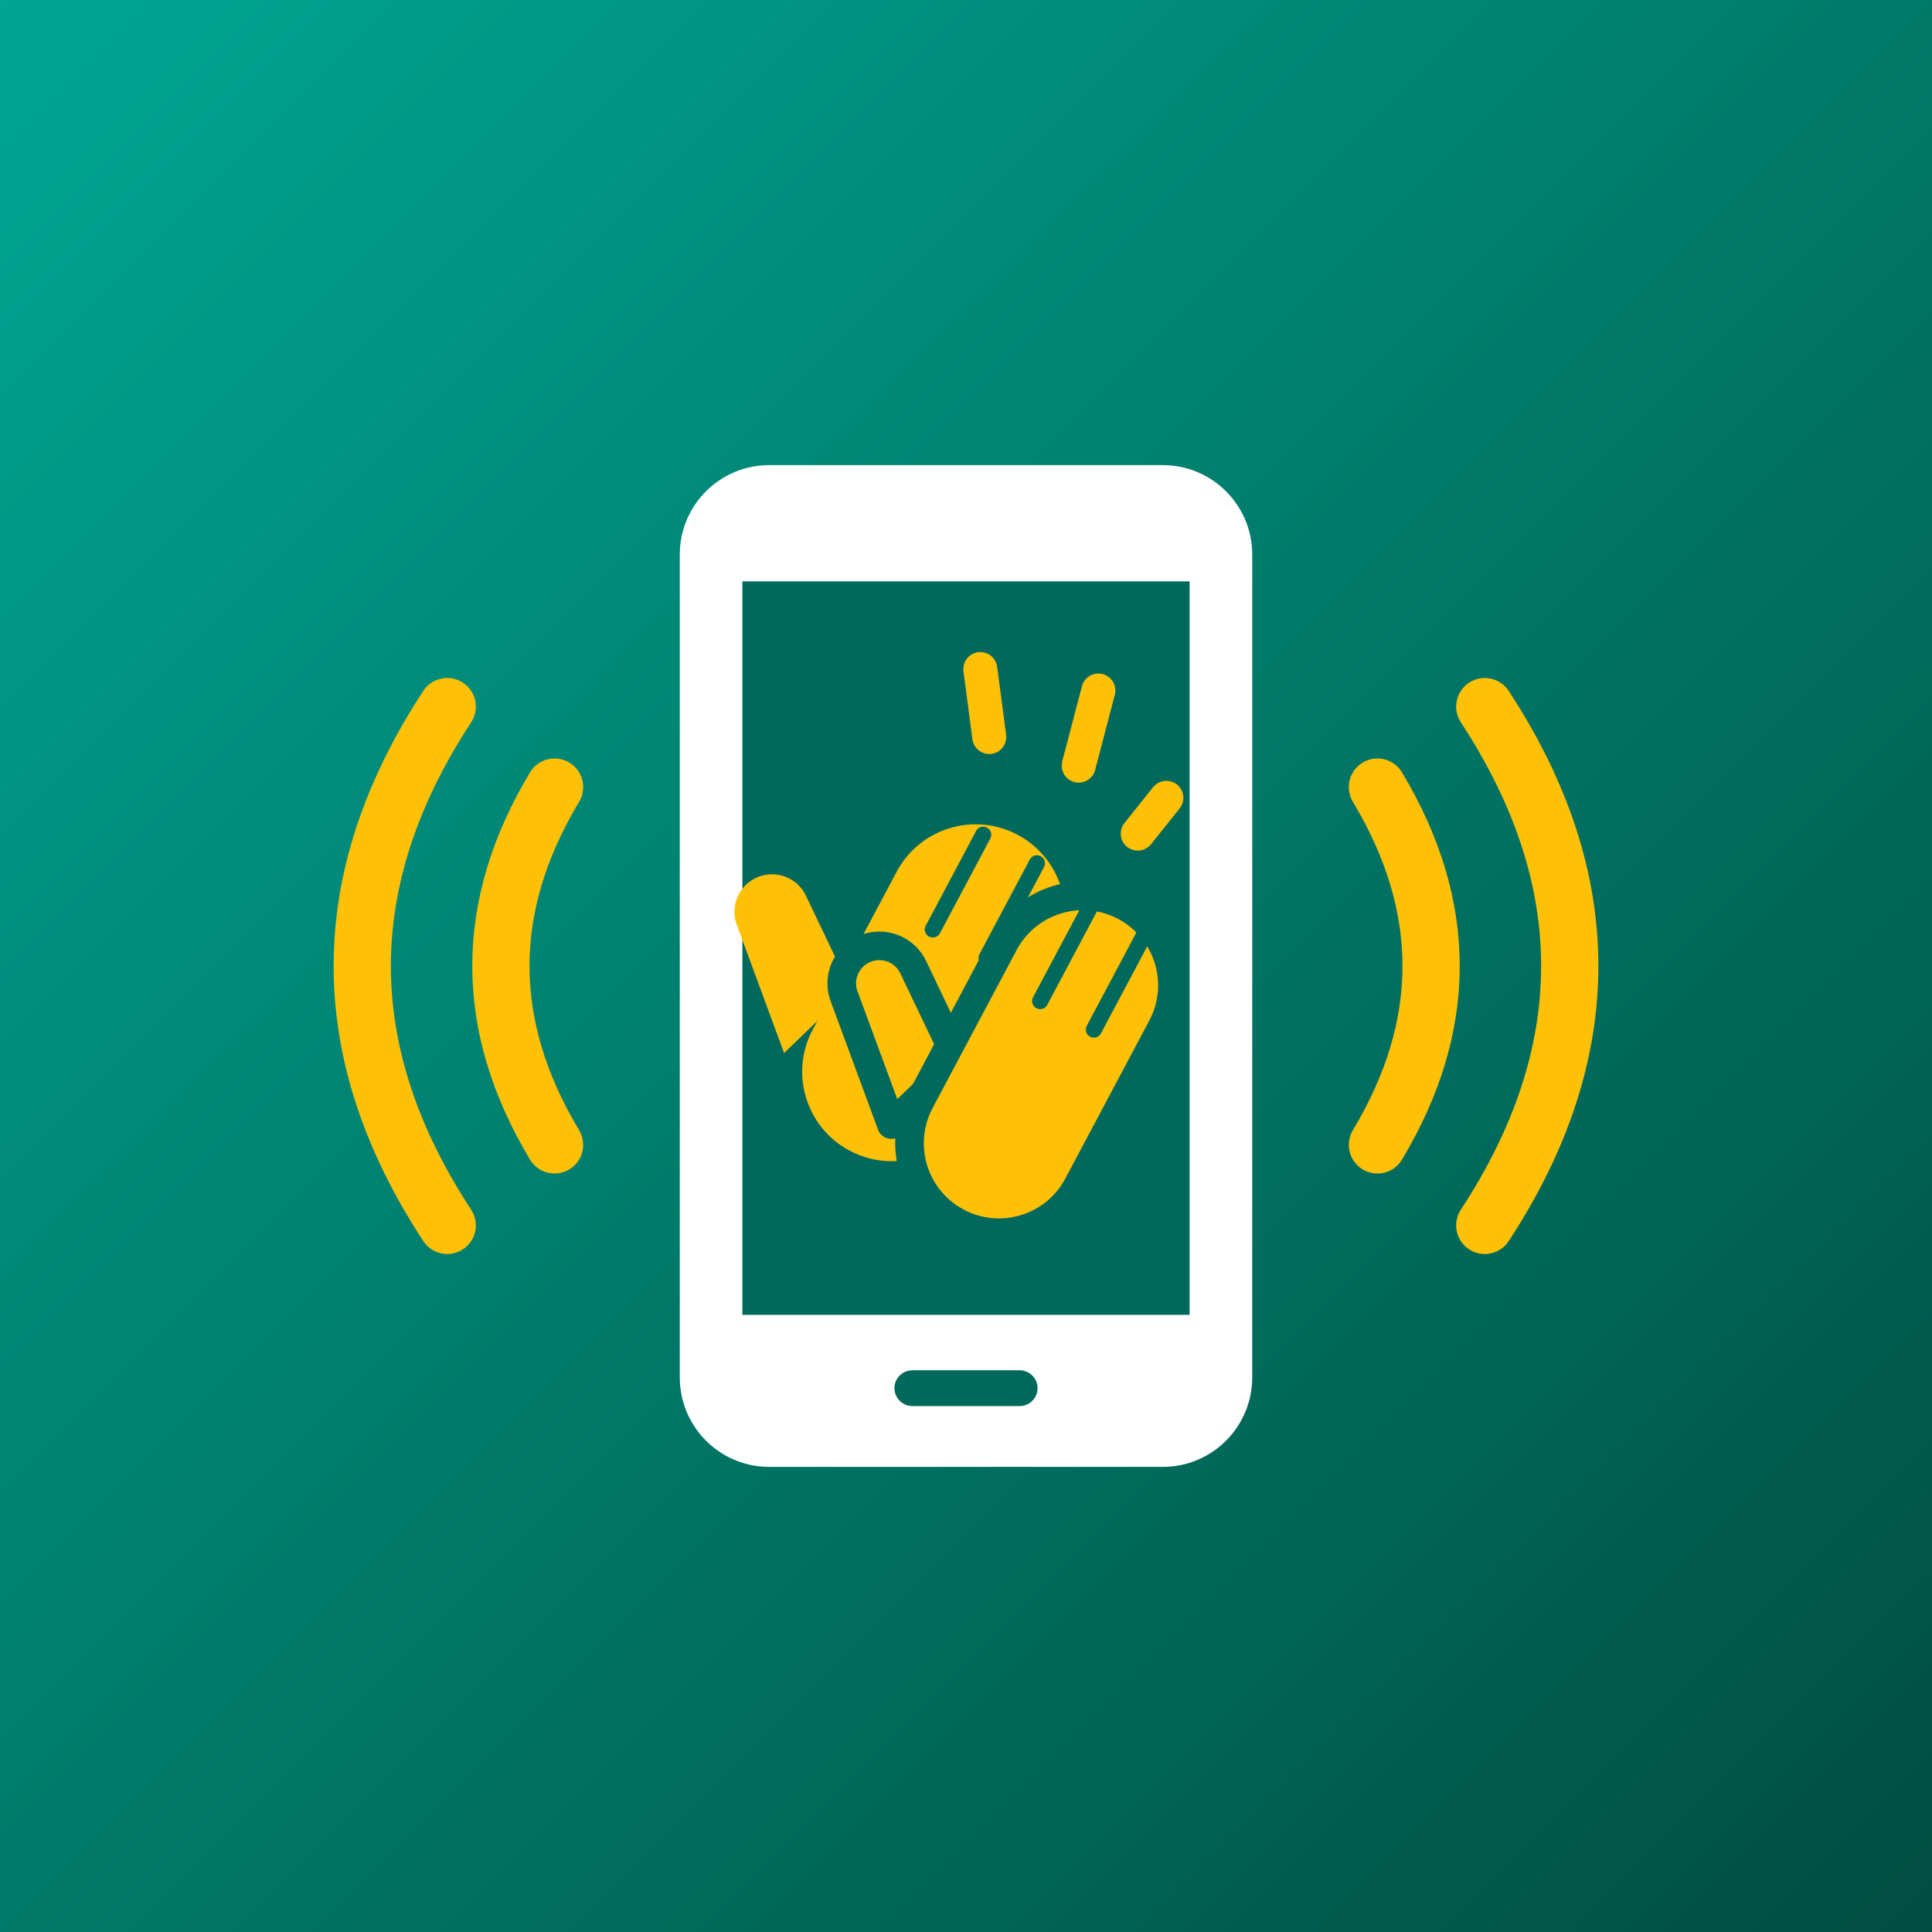
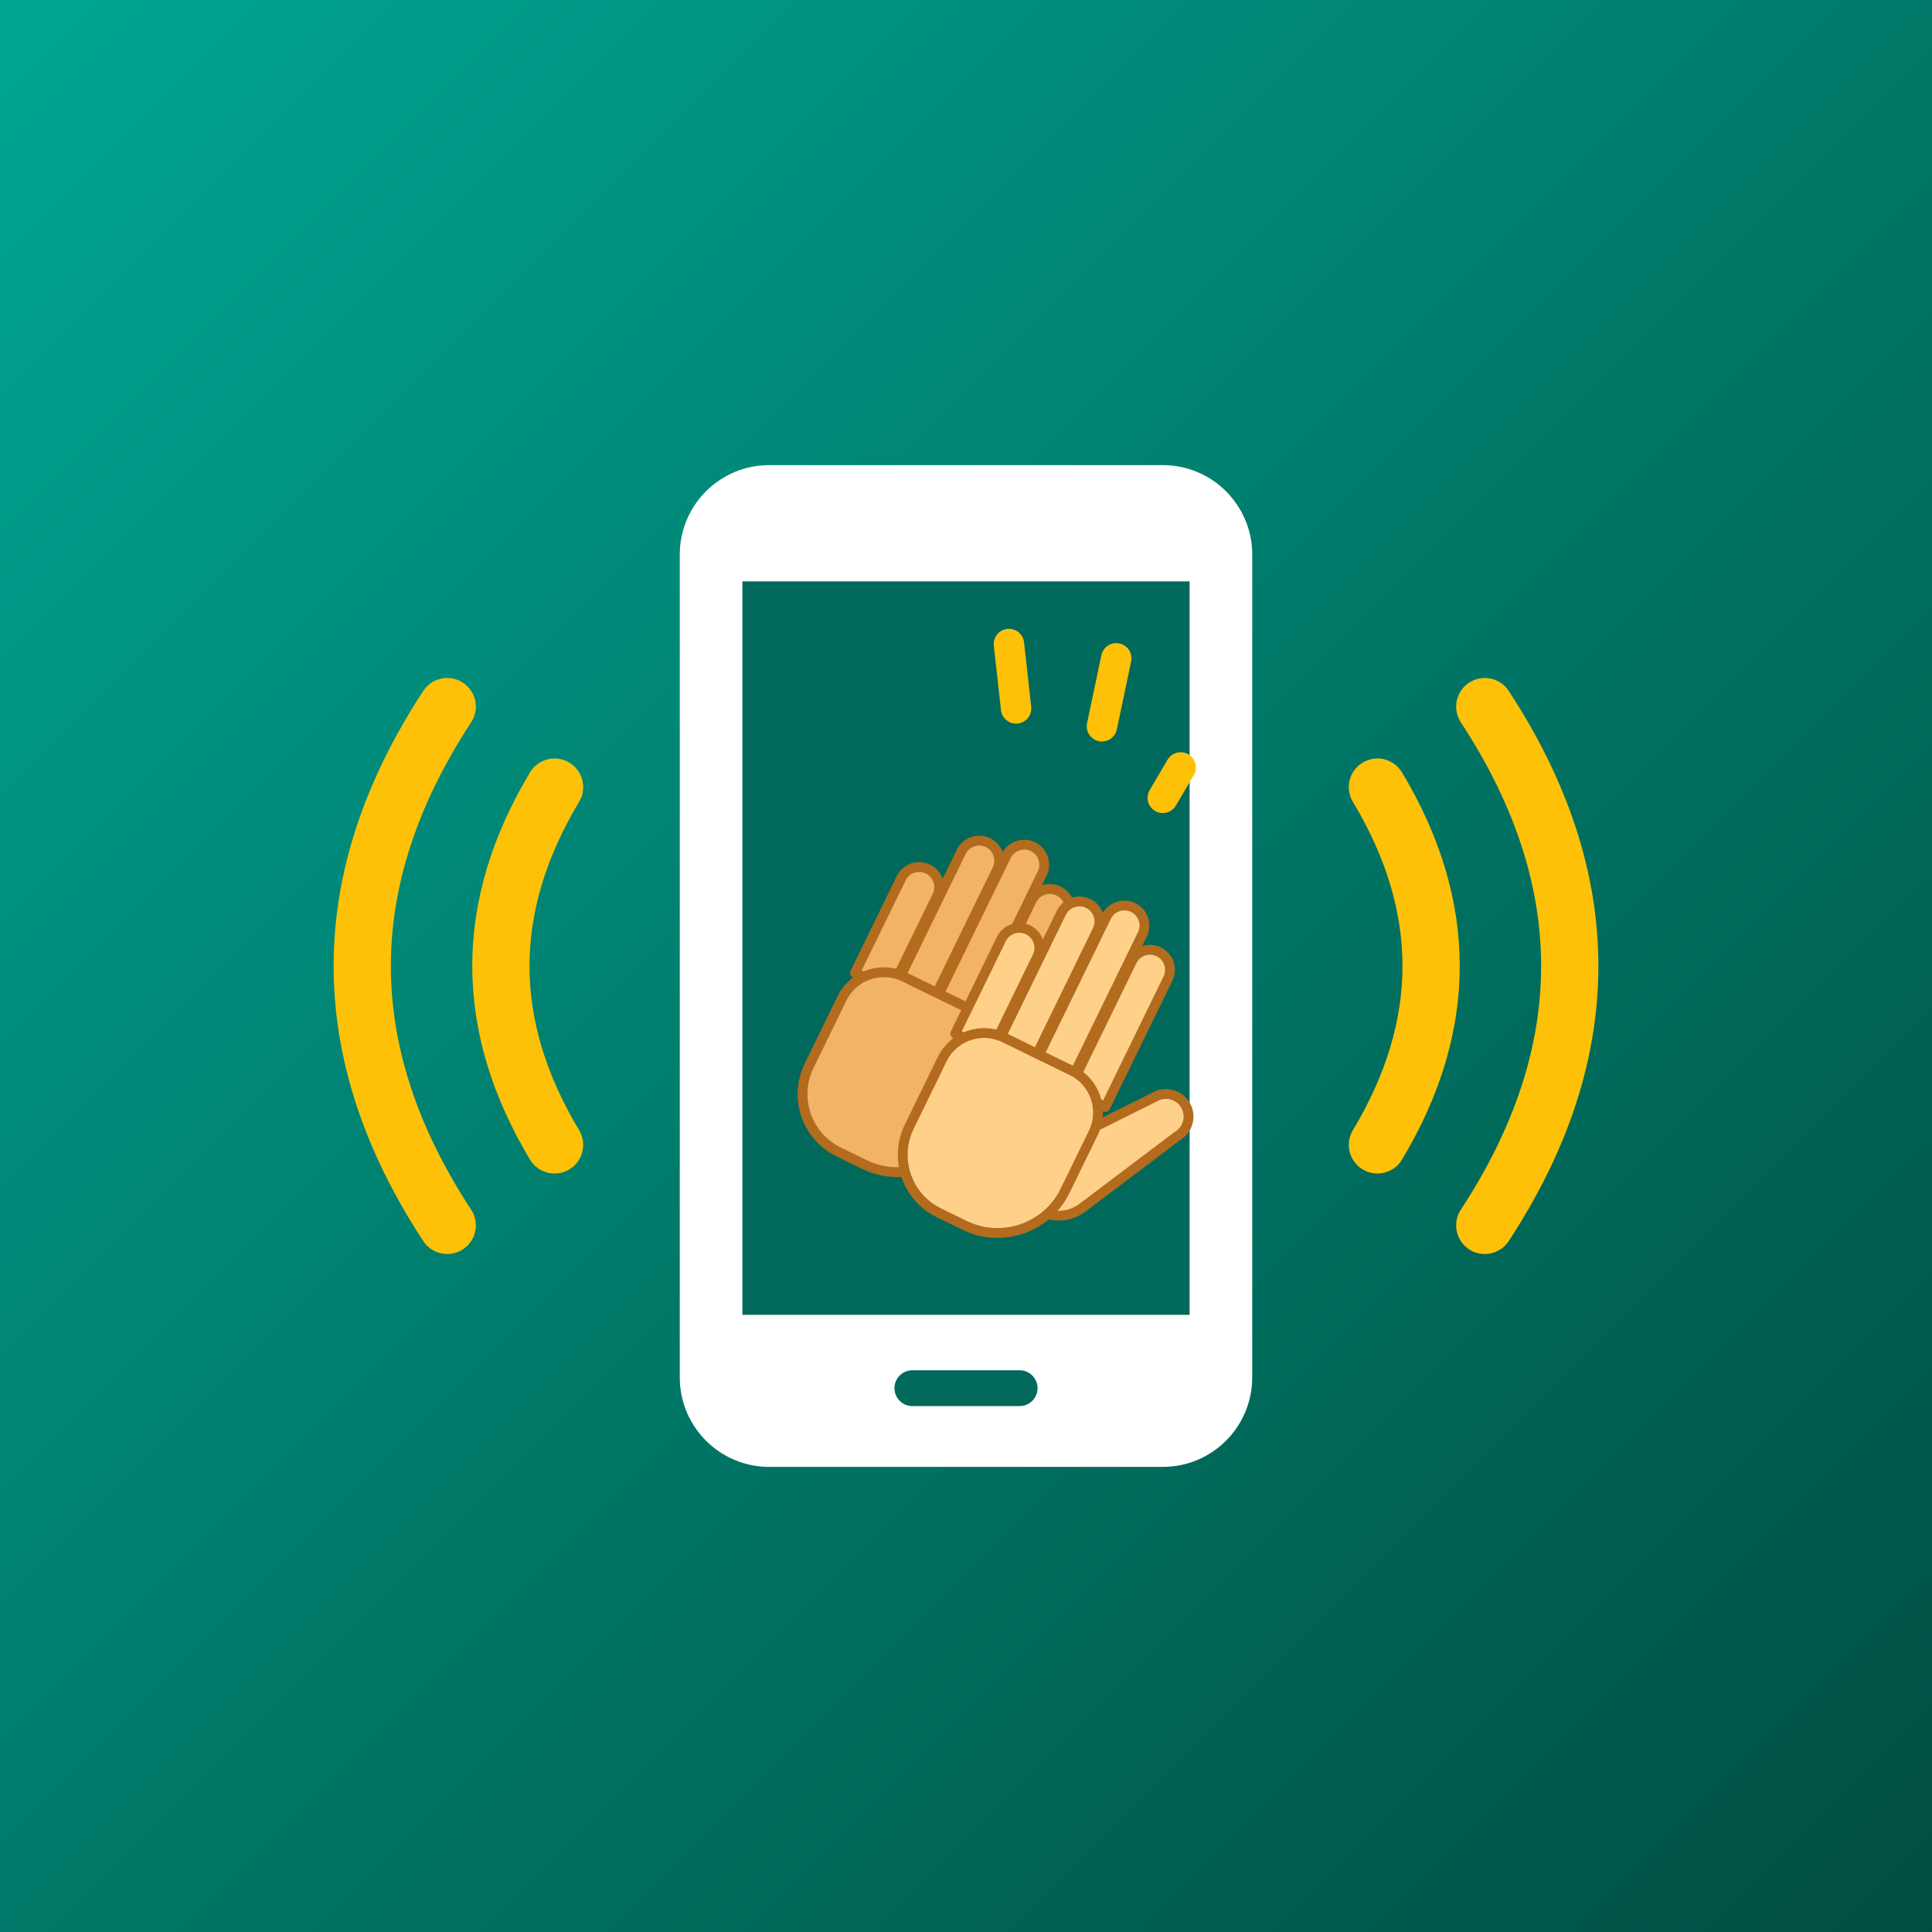
<svg xmlns="http://www.w3.org/2000/svg" width="512" height="512" viewBox="0 0 108 108">
  <defs>
    <linearGradient id="g" x1="0" y1="0" x2="1" y2="1">
      <stop offset="0" stop-color="#00A693" />
      <stop offset="1" stop-color="#004D40" />
    </linearGradient>
  </defs>
  <rect width="108" height="108" fill="url(#g)" />
  <path fill="#FFFFFF" d="M43,26h22a5,5 0 0 1 5,5v46a5,5 0 0 1 -5,5h-22a5,5 0 0 1 -5,-5v-46a5,5 0 0 1 5,-5z" />
  <path fill="#00695C" d="M41.5,32.5h25v41h-25z" />
  <path fill="#00695C" d="M51,76.6h6a1,1 0 0 1 0,2h-6a1,1 0 0 1 0,-2z" />
-   <g transform="translate(48.2,63) rotate(28)">
-     <path fill="#FFC107" d="M-4.2,-6.5l-4.6,-3.4a2.1,2.1 0 0 0 -2.6,3.3l5.6,5z" />
-     <path fill="#FFC107" d="M-5,-13.5a5,5 0 0 1 10,0v10a5,5 0 0 1 -10,0z" />
-     <path fill="none" stroke="#00695C" stroke-width="0.9" stroke-linecap="round" d="M-1.7,-17.6v6" />
-     <path fill="none" stroke="#00695C" stroke-width="0.9" stroke-linecap="round" d="M1.7,-17.6v6" />
+   <g transform="translate(48.4,63.8) rotate(26)">
+     <path fill="#F2B366" stroke="#B36B1E" stroke-width="0.55" stroke-linejoin="round" d="M-4.67,-8.2V-14.08a1.12,1.12 0 0 1 2.24,0V-8.2z" />
+     <path fill="#F2B366" stroke="#B36B1E" stroke-width="0.55" stroke-linejoin="round" d="M-2.30,-8.2V-16.88a1.12,1.12 0 0 1 2.24,0V-8.2z" />
+     <path fill="#F2B366" stroke="#B36B1E" stroke-width="0.55" stroke-linejoin="round" d="M0.06,-8.2V-17.78a1.12,1.12 0 0 1 2.24,0V-8.2z" />
+     <path fill="#F2B366" stroke="#B36B1E" stroke-width="0.55" stroke-linejoin="round" d="M2.43,-8.2V-16.18a1.12,1.12 0 0 1 2.24,0V-8.2z" />
+     <path fill="#F2B366" stroke="#B36B1E" stroke-width="0.55" stroke-linejoin="round" d="M3.6,-5.6l3.3,-4.3a1.25,1.25 0 0 1 2.1,1.4l-3,5.9a2.2,2.2 0 0 1 -1.6,1.2z" />
+     <path fill="#F2B366" stroke="#B36B1E" stroke-width="0.55" stroke-linejoin="round" d="M-4.7,-6.6a2.6,2.6 0 0 1 2.6,-2.6h4.2a2.6,2.6 0 0 1 2.6,2.6v3.6a4.2,4.2 0 0 1 -4.2,4.2h-1.6a3.6,3.6 0 0 1 -3.6,-3.6z" />
  </g>
-   <g transform="translate(54.2,67) rotate(28)">
-     <path fill="#FFC107" stroke="#00695C" stroke-width="1.6" stroke-linejoin="round" d="M-4.2,-6.5l-4.6,-3.4a2.1,2.1 0 0 0 -2.6,3.3l5.6,5z" />
-     <path fill="#FFC107" stroke="#00695C" stroke-width="1.6" stroke-linejoin="round" d="M-5,-13.5a5,5 0 0 1 10,0v10a5,5 0 0 1 -10,0z" />
-     <path fill="none" stroke="#00695C" stroke-width="0.9" stroke-linecap="round" d="M-1.7,-17.6v6" />
-     <path fill="none" stroke="#00695C" stroke-width="0.9" stroke-linecap="round" d="M1.7,-17.6v6" />
+   <g transform="translate(54.0,67.2) rotate(26)">
+     <path fill="#FFD08A" stroke="#B36B1E" stroke-width="0.55" stroke-linejoin="round" d="M-4.67,-8.2V-14.08a1.12,1.12 0 0 1 2.24,0V-8.2z" />
+     <path fill="#FFD08A" stroke="#B36B1E" stroke-width="0.55" stroke-linejoin="round" d="M-2.30,-8.2V-16.88a1.12,1.12 0 0 1 2.24,0V-8.2z" />
+     <path fill="#FFD08A" stroke="#B36B1E" stroke-width="0.55" stroke-linejoin="round" d="M0.06,-8.2V-17.78a1.12,1.12 0 0 1 2.24,0V-8.2z" />
+     <path fill="#FFD08A" stroke="#B36B1E" stroke-width="0.55" stroke-linejoin="round" d="M2.43,-8.2V-16.18a1.12,1.12 0 0 1 2.24,0V-8.2z" />
+     <path fill="#FFD08A" stroke="#B36B1E" stroke-width="0.55" stroke-linejoin="round" d="M3.6,-5.6l3.3,-4.3a1.25,1.25 0 0 1 2.1,1.4l-3,5.9a2.2,2.2 0 0 1 -1.6,1.2z" />
+     <path fill="#FFD08A" stroke="#B36B1E" stroke-width="0.55" stroke-linejoin="round" d="M-4.7,-6.6a2.6,2.6 0 0 1 2.6,-2.6h4.2a2.6,2.6 0 0 1 2.6,2.6v3.6a4.2,4.2 0 0 1 -4.2,4.2h-1.6a3.6,3.6 0 0 1 -3.6,-3.6z" />
  </g>
-   <path fill="none" stroke="#FFC107" stroke-width="1.9" stroke-linecap="round" d="M60.3,42.8L61.4,38.6" />
-   <path fill="none" stroke="#FFC107" stroke-width="1.9" stroke-linecap="round" d="M55.3,41.2L54.8,37.4" />
-   <path fill="none" stroke="#FFC107" stroke-width="1.9" stroke-linecap="round" d="M63.6,46.6L65.2,44.6" />
+   <path fill="none" stroke="#FFC107" stroke-width="1.7" stroke-linecap="round" d="M61.6,40.6L62.4,36.8" />
+   <path fill="none" stroke="#FFC107" stroke-width="1.7" stroke-linecap="round" d="M56.8,39.6L56.4,36" />
+   <path fill="none" stroke="#FFC107" stroke-width="1.7" stroke-linecap="round" d="M65,44.6L66,42.9" />
  <path fill="none" stroke="#FFC107" stroke-width="3.2" stroke-linecap="round" d="M77,44q6,10 0,20" />
  <path fill="none" stroke="#FFC107" stroke-width="3.2" stroke-linecap="round" d="M83,39.5q9.5,14.5 0,29" />
  <path fill="none" stroke="#FFC107" stroke-width="3.2" stroke-linecap="round" d="M31,44q-6,10 0,20" />
  <path fill="none" stroke="#FFC107" stroke-width="3.2" stroke-linecap="round" d="M25,39.5q-9.5,14.5 0,29" />
</svg>
